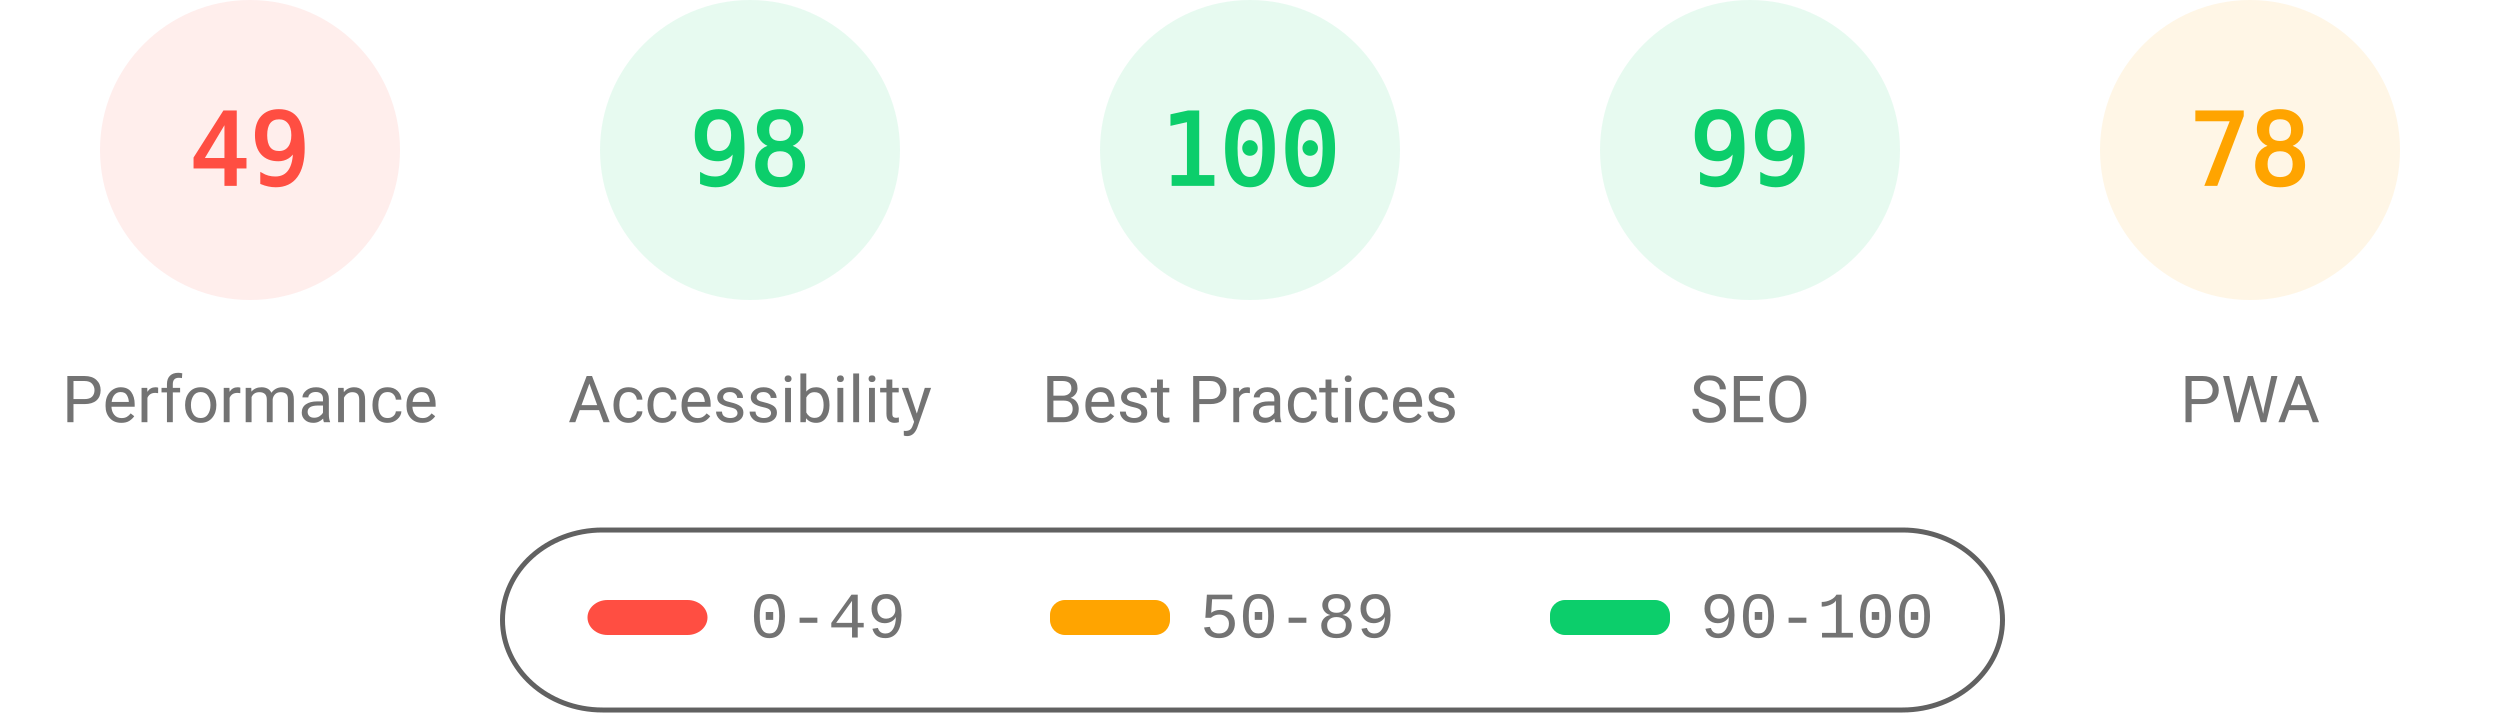
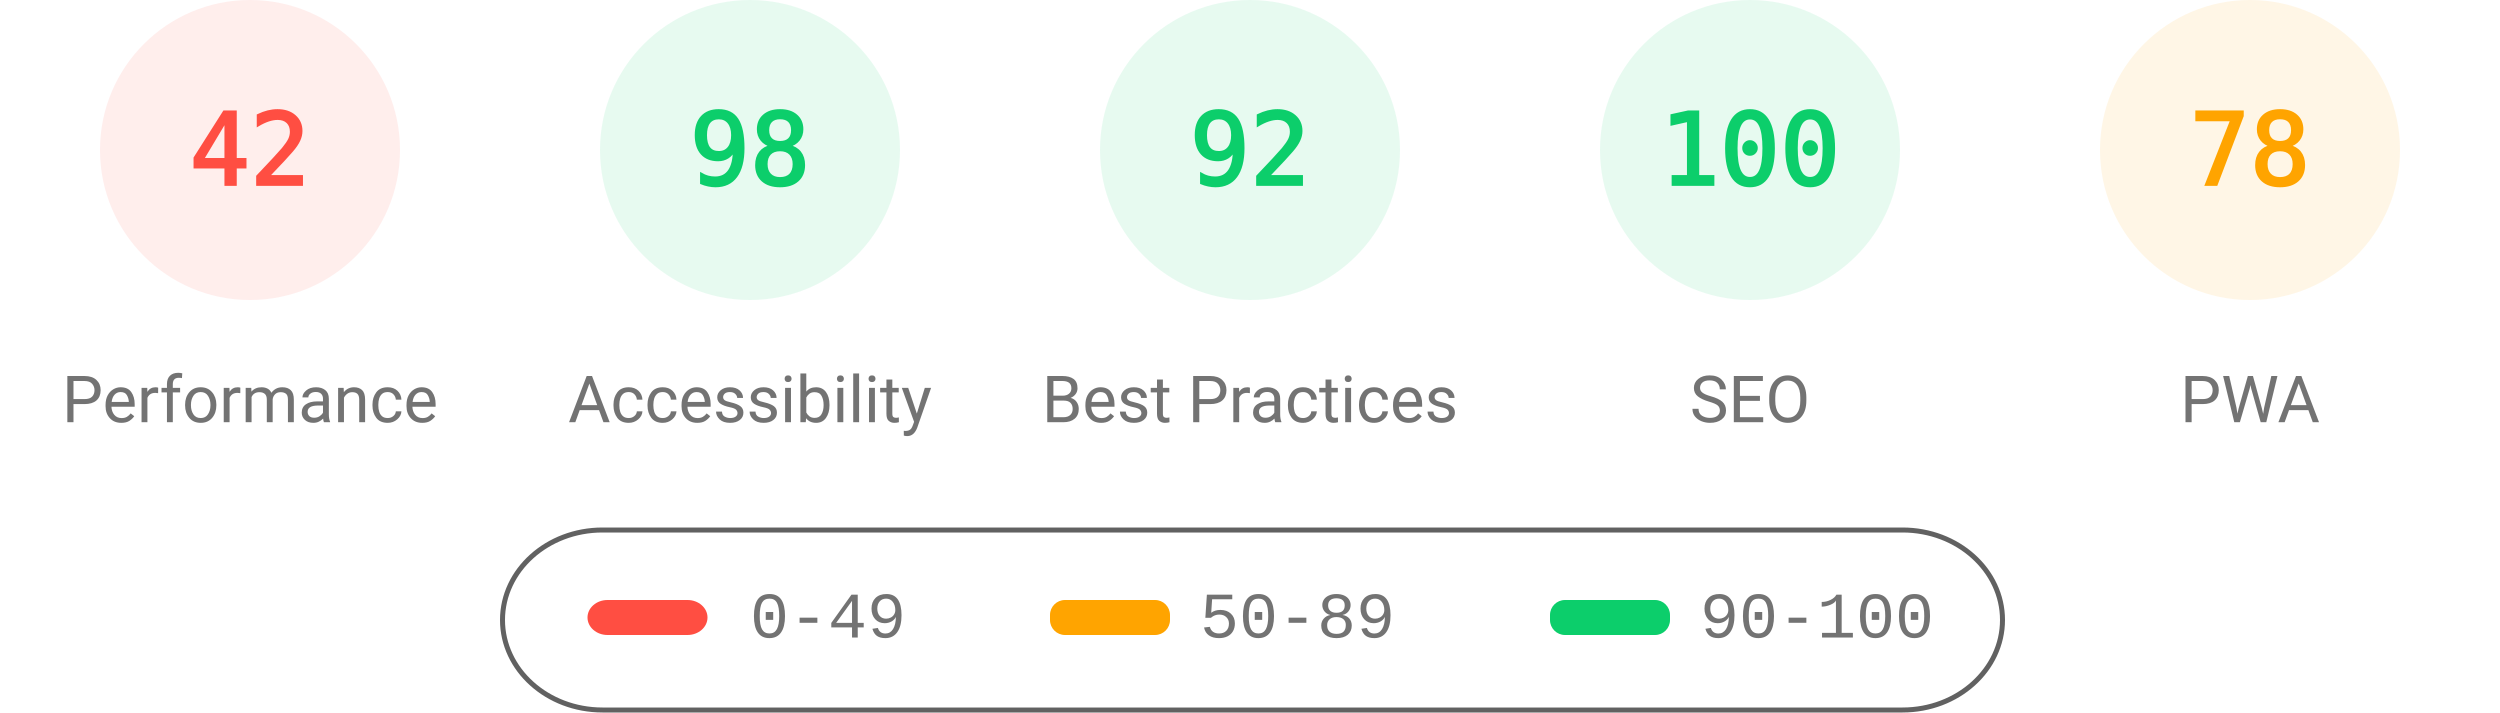
<svg xmlns="http://www.w3.org/2000/svg" fill="none" width="1000" height="285">
  <style>.gauge-base{opacity:.1}.gauge-arc{fill:none;animation-delay:250ms;stroke-linecap:round;transform:rotate(-90deg);transform-origin:100px 60px;animation:load-gauge 1s ease forwards}.guage-text{font-size:40px;font-family:monospace;text-align:center}.guage-red{color:#ff4e42;fill:#ff4e42;stroke:#ff4e42}.guage-orange{color:#ffa400;fill:#ffa400;stroke:#ffa400}.guage-green{color:#0cce6b;fill:#0cce6b;stroke:#0cce6b}.guage-undefined{color:#5c5c5c;fill:#5c5c5c;stroke:#5c5c5c}.guage-title{color:#737373;fill:#737373;stroke:none;font-size:26px;line-height:26px;font-family:Roboto,Halvetica,Arial,sans-serif}@keyframes load-gauge{from{stroke-dasharray:0 352.858}}</style>
  <svg class="guage-div guage-perf guage-red" viewBox="0 0 200 200" width="200" height="200">
    <circle class="gauge-base" r="56" cx="100" cy="60" stroke-width="8" />
-     <circle class="gauge-arc guage-arc-1" r="56" cx="100" cy="60" stroke-width="8" style="stroke-dasharray:172.41,351.858" />
-     <text class="guage-text" x="100" y="60" alignment-baseline="central" dominant-baseline="central" text-anchor="middle">49</text>
+     <circle class="gauge-arc guage-arc-1" r="56" cx="100" cy="60" stroke-width="8" style="stroke-dasharray:147.78,351.858" />
+     <text class="guage-text" x="100" y="60" alignment-baseline="central" dominant-baseline="central" text-anchor="middle">42</text>
    <text class="guage-title" x="100" y="160" alignment-baseline="central" dominant-baseline="central" text-anchor="middle">Performance</text>
  </svg>
  <svg class="guage-div guage-acc guage-green" viewBox="0 0 200 200" width="200" height="200" x="200">
    <circle class="gauge-base" r="56" cx="100" cy="60" stroke-width="8" />
    <circle class="gauge-arc guage-arc-2" r="56" cx="100" cy="60" stroke-width="8" style="stroke-dasharray:344.821,351.858" />
    <text class="guage-text" x="100" y="60" alignment-baseline="central" dominant-baseline="central" text-anchor="middle">98</text>
    <text class="guage-title" x="100" y="160" alignment-baseline="central" dominant-baseline="central" text-anchor="middle">Accessibility</text>
  </svg>
  <svg class="guage-div guage-best guage-green" viewBox="0 0 200 200" width="200" height="200" x="400">
    <circle class="gauge-base" r="56" cx="100" cy="60" stroke-width="8" />
-     <circle class="gauge-arc guage-arc-3" r="56" cx="100" cy="60" stroke-width="8" style="stroke-dasharray:351.858,351.858" />
-     <text class="guage-text" x="100" y="60" alignment-baseline="central" dominant-baseline="central" text-anchor="middle">100</text>
+     <circle class="gauge-arc guage-arc-3" r="56" cx="100" cy="60" stroke-width="8" style="stroke-dasharray:323.709,351.858" />
+     <text class="guage-text" x="100" y="60" alignment-baseline="central" dominant-baseline="central" text-anchor="middle">92</text>
    <text class="guage-title" x="100" y="160" alignment-baseline="central" dominant-baseline="central" text-anchor="middle">Best Practices</text>
  </svg>
  <svg class="guage-div guage-seo guage-green" viewBox="0 0 200 200" width="200" height="200" x="600">
    <circle class="gauge-base" r="56" cx="100" cy="60" stroke-width="8" />
-     <circle class="gauge-arc guage-arc-4" r="56" cx="100" cy="60" stroke-width="8" style="stroke-dasharray:348.339,351.858" />
-     <text class="guage-text" x="100" y="60" alignment-baseline="central" dominant-baseline="central" text-anchor="middle">99</text>
+     <circle class="gauge-arc guage-arc-4" r="56" cx="100" cy="60" stroke-width="8" style="stroke-dasharray:351.858,351.858" />
+     <text class="guage-text" x="100" y="60" alignment-baseline="central" dominant-baseline="central" text-anchor="middle">100</text>
    <text class="guage-title" x="100" y="160" alignment-baseline="central" dominant-baseline="central" text-anchor="middle">SEO</text>
  </svg>
  <svg class="guage-div guage-pwa guage-orange" viewBox="0 0 200 200" width="200" height="200" x="800">
    <circle class="gauge-base" r="56" cx="100" cy="60" stroke-width="8" />
    <circle class="gauge-arc guage-arc-4" r="56" cx="100" cy="60" stroke-width="8" style="stroke-dasharray:274.449,351.858" />
    <text class="guage-text" x="100" y="60" alignment-baseline="central" dominant-baseline="central" text-anchor="middle">78</text>
    <text class="guage-title" x="100" y="160" alignment-baseline="central" dominant-baseline="central" text-anchor="middle">PWA</text>
  </svg>
  <svg width="604" height="76" x="200" y="210">
    <path fill="none" id="canvas_background" d="M-1-1h604v80H-1z" />
    <rect fill-opacity="0" stroke="#616161" stroke-width="2" rx="40" id="svg_2" height="72" width="600" y="2" x="1" fill="#000" />
    <rect stroke="#000" rx="8" id="svg_3" height="14" width="48" y="30" x="35" stroke-opacity="null" stroke-width="0" fill="#ff4e42" />
    <rect stroke="#000" rx="6" id="svg_4" height="14" width="48" y="30" x="220" stroke-opacity="null" stroke-width="0" fill="#ffa400" />
    <rect stroke="#000" rx="6" id="svg_5" height="14" width="48" y="30" x="420" stroke-opacity="null" stroke-width="0" fill="#0cce6b" />
    <text xml:space="preserve" text-anchor="start" font-family="'Courier New', Courier, monospace" font-size="26" id="svg_6" y="45" x="100" stroke-opacity="null" stroke-width="0" stroke="#000" fill="#737373">0-49</text>
    <text xml:space="preserve" text-anchor="start" font-family="'Courier New', Courier, monospace" font-size="26" id="svg_7" y="45" x="280" stroke-opacity="null" stroke-width="0" stroke="#000" fill="#737373">50-89</text>
    <text xml:space="preserve" text-anchor="start" font-family="'Courier New', Courier, monospace" font-size="26" id="svg_8" y="45" x="480" stroke-opacity="null" stroke-width="0" stroke="#000" fill="#737373">90-100</text>
  </svg>
</svg>
